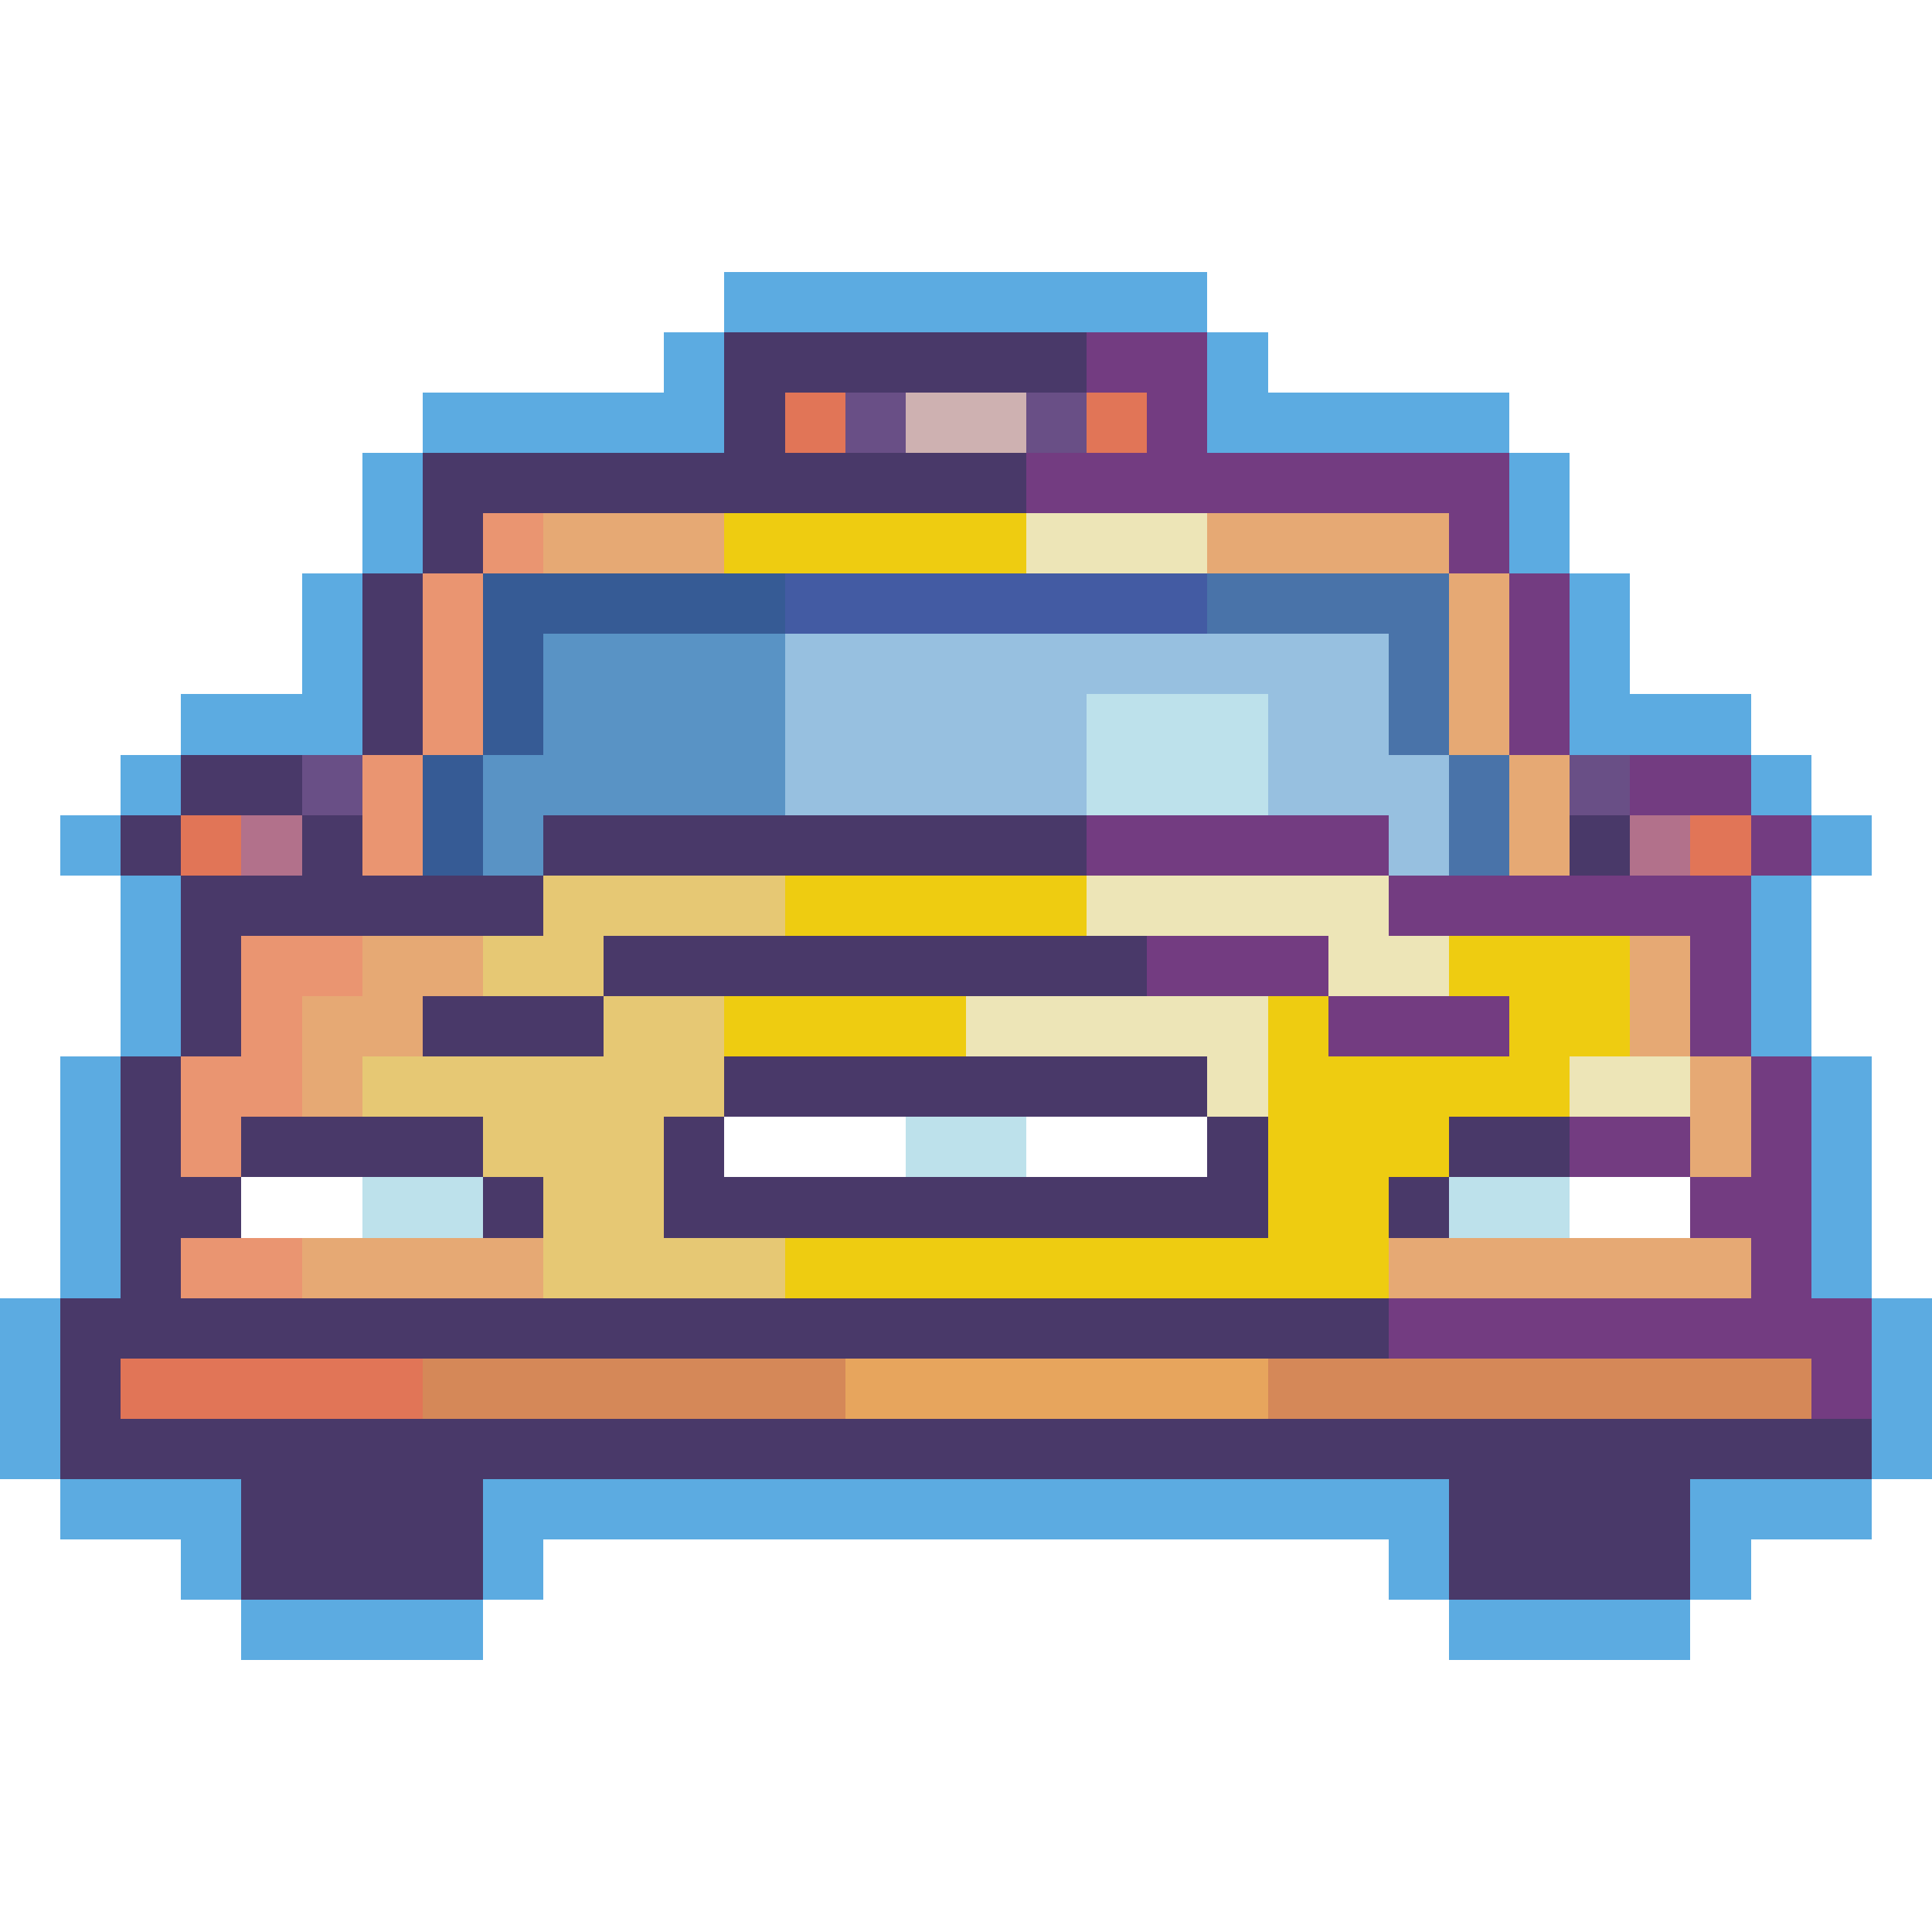
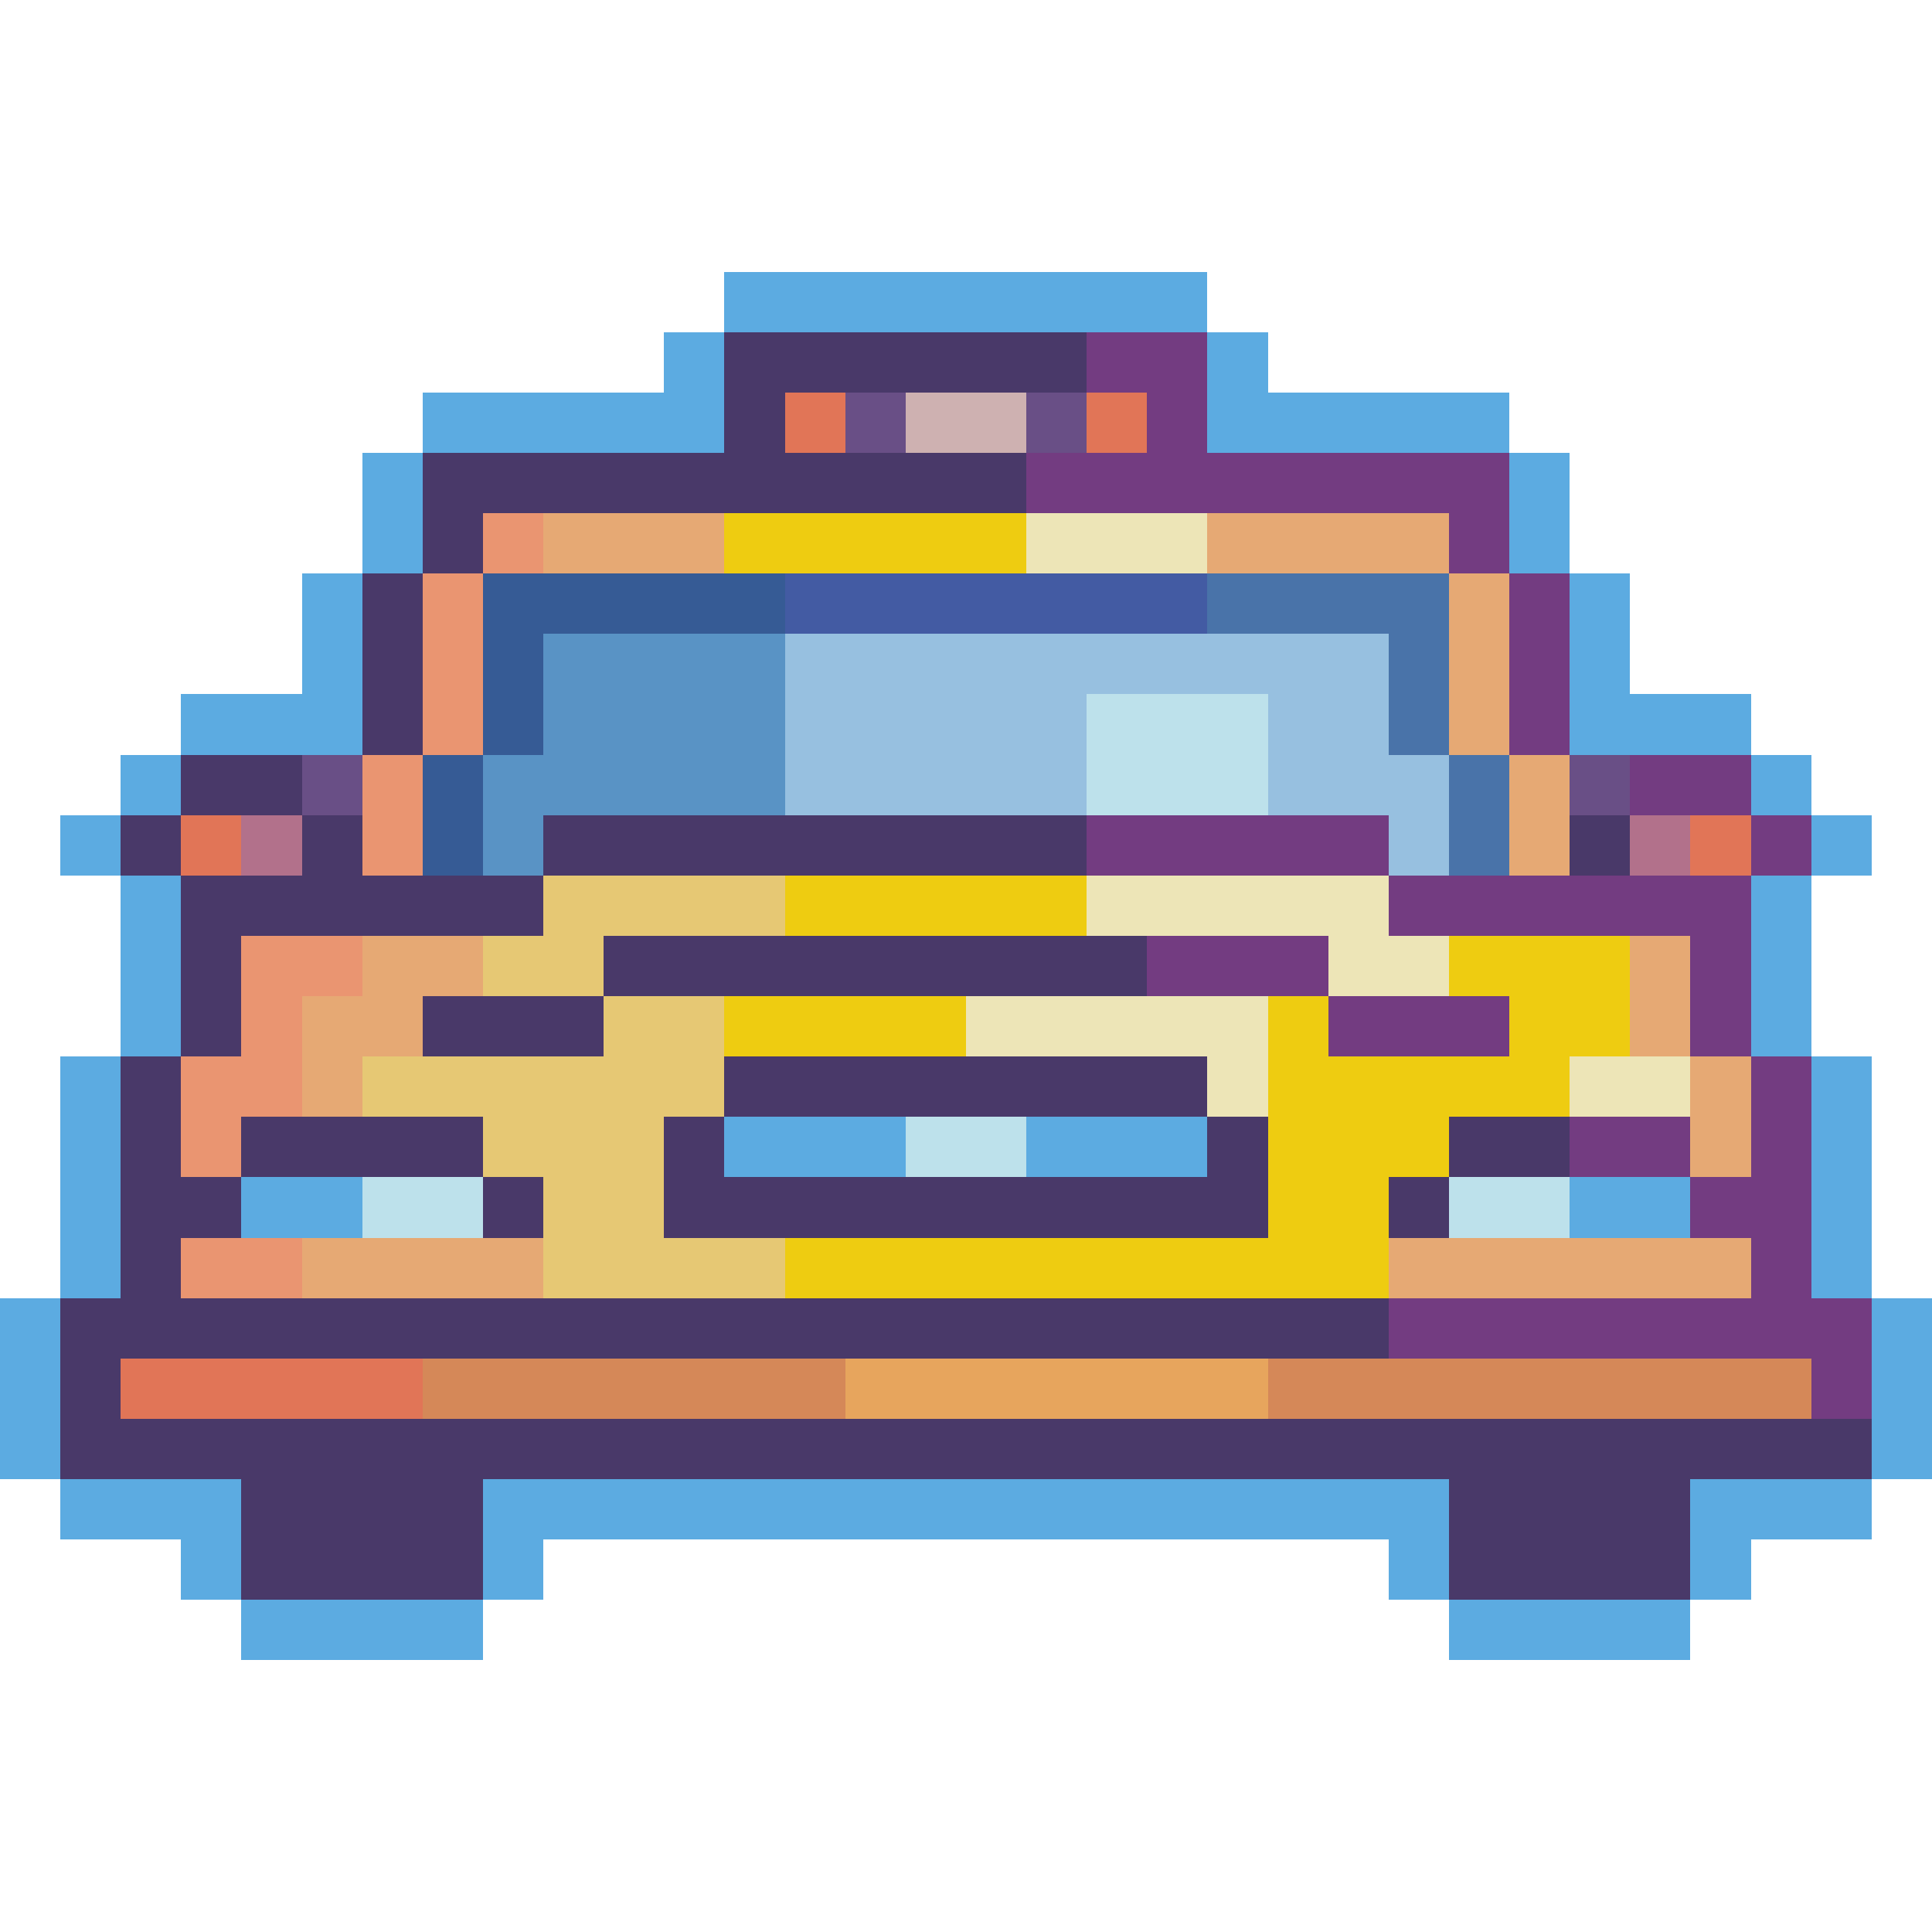
<svg xmlns="http://www.w3.org/2000/svg" version="1.1" id="Layer_1" shape-rendering="crispEdges" x="0px" y="0px" viewBox="0 0 192 192" style="enable-background:new 0 0 192 192;" xml:space="preserve">
  <style type="text/css">
	.st0{fill:#5CABE1;}
	.st1{fill:#493969;}
	.st2{fill:#733C81;}
	.st3{fill:#E17557;}
	.st4{fill:#694F86;}
	.st5{fill:#CEB1B1;}
	.st6{fill:#EA9571;}
	.st7{fill:#E6A974;}
	.st8{fill:#EECC11;}
	.st9{fill:#EDE5B7;}
	.st10{fill:#365B95;}
	.st11{fill:#435BA3;}
	.st12{fill:#4973A9;}
	.st13{fill:#5993C5;}
	.st14{fill:#97C0E0;}
	.st15{fill:#BDE1EB;}
	.st16{fill:#B2718B;}
	.st17{fill:#E6C874;}
	.st18{fill:#D58858;}
	.st19{fill:#E7A55D;}
</style>
  <g>
    <rect x="72" y="27" class="st0" width="6" height="6" />
    <rect x="78" y="27" class="st0" width="6" height="6" />
    <rect x="84" y="27" class="st0" width="6" height="6" />
    <rect x="90" y="27" class="st0" width="6" height="6" />
    <rect x="96" y="27" class="st0" width="6" height="6" />
    <rect x="102" y="27" class="st0" width="6" height="6" />
    <rect x="108" y="27" class="st0" width="6" height="6" />
    <rect x="114" y="27" class="st0" width="6" height="6" />
    <rect x="66" y="33" class="st0" width="6" height="6" />
    <rect x="72" y="33" class="st1" width="6" height="6" />
    <rect x="78" y="33" class="st1" width="6" height="6" />
    <rect x="84" y="33" class="st1" width="6" height="6" />
    <rect x="90" y="33" class="st1" width="6" height="6" />
    <rect x="96" y="33" class="st1" width="6" height="6" />
    <rect x="102" y="33" class="st1" width="6" height="6" />
    <rect x="108" y="33" class="st2" width="6" height="6" />
    <rect x="114" y="33" class="st2" width="6" height="6" />
    <rect x="120" y="33" class="st0" width="6" height="6" />
    <rect x="42" y="39" class="st0" width="6" height="6" />
    <rect x="48" y="39" class="st0" width="6" height="6" />
    <rect x="54" y="39" class="st0" width="6" height="6" />
    <rect x="60" y="39" class="st0" width="6" height="6" />
    <rect x="66" y="39" class="st0" width="6" height="6" />
    <rect x="72" y="39" class="st1" width="6" height="6" />
    <rect x="78" y="39" class="st3" width="6" height="6" />
    <rect x="84" y="39" class="st4" width="6" height="6" />
    <rect x="90" y="39" class="st5" width="6" height="6" />
    <rect x="96" y="39" class="st5" width="6" height="6" />
    <rect x="102" y="39" class="st4" width="6" height="6" />
    <rect x="108" y="39" class="st3" width="6" height="6" />
    <rect x="114" y="39" class="st2" width="6" height="6" />
    <rect x="120" y="39" class="st0" width="6" height="6" />
    <rect x="126" y="39" class="st0" width="6" height="6" />
    <rect x="132" y="39" class="st0" width="6" height="6" />
    <rect x="138" y="39" class="st0" width="6" height="6" />
    <rect x="144" y="39" class="st0" width="6" height="6" />
    <rect x="36" y="45" class="st0" width="6" height="6" />
    <rect x="42" y="45" class="st1" width="6" height="6" />
    <rect x="48" y="45" class="st1" width="6" height="6" />
    <rect x="54" y="45" class="st1" width="6" height="6" />
    <rect x="60" y="45" class="st1" width="6" height="6" />
    <rect x="66" y="45" class="st1" width="6" height="6" />
    <rect x="72" y="45" class="st1" width="6" height="6" />
    <rect x="78" y="45" class="st1" width="6" height="6" />
    <rect x="84" y="45" class="st1" width="6" height="6" />
    <rect x="90" y="45" class="st1" width="6" height="6" />
    <rect x="96" y="45" class="st1" width="6" height="6" />
    <rect x="102" y="45" class="st2" width="6" height="6" />
    <rect x="108" y="45" class="st2" width="6" height="6" />
    <rect x="114" y="45" class="st2" width="6" height="6" />
    <rect x="120" y="45" class="st2" width="6" height="6" />
    <rect x="126" y="45" class="st2" width="6" height="6" />
    <rect x="132" y="45" class="st2" width="6" height="6" />
    <rect x="138" y="45" class="st2" width="6" height="6" />
    <rect x="144" y="45" class="st2" width="6" height="6" />
    <rect x="150" y="45" class="st0" width="6" height="6" />
    <rect x="36" y="51" class="st0" width="6" height="6" />
    <rect x="42" y="51" class="st1" width="6" height="6" />
    <rect x="48" y="51" class="st6" width="6" height="6" />
    <rect x="54" y="51" class="st7" width="6" height="6" />
    <rect x="60" y="51" class="st7" width="6" height="6" />
    <rect x="66" y="51" class="st7" width="6" height="6" />
    <rect x="72" y="51" class="st8" width="6" height="6" />
    <rect x="78" y="51" class="st8" width="6" height="6" />
    <rect x="84" y="51" class="st8" width="6" height="6" />
    <rect x="90" y="51" class="st8" width="6" height="6" />
    <rect x="96" y="51" class="st8" width="6" height="6" />
    <rect x="102" y="51" class="st9" width="6" height="6" />
    <rect x="108" y="51" class="st9" width="6" height="6" />
    <rect x="114" y="51" class="st9" width="6" height="6" />
    <rect x="120" y="51" class="st7" width="6" height="6" />
    <rect x="126" y="51" class="st7" width="6" height="6" />
    <rect x="132" y="51" class="st7" width="6" height="6" />
    <rect x="138" y="51" class="st7" width="6" height="6" />
    <rect x="144" y="51" class="st2" width="6" height="6" />
    <rect x="150" y="51" class="st0" width="6" height="6" />
    <rect x="30" y="57" class="st0" width="6" height="6" />
    <rect x="36" y="57" class="st1" width="6" height="6" />
    <rect x="42" y="57" class="st6" width="6" height="6" />
    <rect x="48" y="57" class="st10" width="6" height="6" />
    <rect x="54" y="57" class="st10" width="6" height="6" />
    <rect x="60" y="57" class="st10" width="6" height="6" />
    <rect x="66" y="57" class="st10" width="6" height="6" />
    <rect x="72" y="57" class="st10" width="6" height="6" />
    <rect x="78" y="57" class="st11" width="6" height="6" />
    <rect x="84" y="57" class="st11" width="6" height="6" />
    <rect x="90" y="57" class="st11" width="6" height="6" />
    <rect x="96" y="57" class="st11" width="6" height="6" />
    <rect x="102" y="57" class="st11" width="6" height="6" />
    <rect x="108" y="57" class="st11" width="6" height="6" />
    <rect x="114" y="57" class="st11" width="6" height="6" />
    <rect x="120" y="57" class="st12" width="6" height="6" />
    <rect x="126" y="57" class="st12" width="6" height="6" />
    <rect x="132" y="57" class="st12" width="6" height="6" />
    <rect x="138" y="57" class="st12" width="6" height="6" />
    <rect x="144" y="57" class="st7" width="6" height="6" />
    <rect x="150" y="57" class="st2" width="6" height="6" />
    <rect x="156" y="57" class="st0" width="6" height="6" />
    <rect x="30" y="63" class="st0" width="6" height="6" />
    <rect x="36" y="63" class="st1" width="6" height="6" />
    <rect x="42" y="63" class="st6" width="6" height="6" />
    <rect x="48" y="63" class="st10" width="6" height="6" />
    <rect x="54" y="63" class="st13" width="6" height="6" />
    <rect x="60" y="63" class="st13" width="6" height="6" />
    <rect x="66" y="63" class="st13" width="6" height="6" />
    <rect x="72" y="63" class="st13" width="6" height="6" />
    <rect x="78" y="63" class="st14" width="6" height="6" />
    <rect x="84" y="63" class="st14" width="6" height="6" />
    <rect x="90" y="63" class="st14" width="6" height="6" />
    <rect x="96" y="63" class="st14" width="6" height="6" />
    <rect x="102" y="63" class="st14" width="6" height="6" />
    <rect x="108" y="63" class="st14" width="6" height="6" />
    <rect x="114" y="63" class="st14" width="6" height="6" />
    <rect x="120" y="63" class="st14" width="6" height="6" />
    <rect x="126" y="63" class="st14" width="6" height="6" />
    <rect x="132" y="63" class="st14" width="6" height="6" />
    <rect x="138" y="63" class="st12" width="6" height="6" />
    <rect x="144" y="63" class="st7" width="6" height="6" />
    <rect x="150" y="63" class="st2" width="6" height="6" />
    <rect x="156" y="63" class="st0" width="6" height="6" />
    <rect x="18" y="69" class="st0" width="6" height="6" />
    <rect x="24" y="69" class="st0" width="6" height="6" />
    <rect x="30" y="69" class="st0" width="6" height="6" />
    <rect x="36" y="69" class="st1" width="6" height="6" />
    <rect x="42" y="69" class="st6" width="6" height="6" />
    <rect x="48" y="69" class="st10" width="6" height="6" />
    <rect x="54" y="69" class="st13" width="6" height="6" />
    <rect x="60" y="69" class="st13" width="6" height="6" />
    <rect x="66" y="69" class="st13" width="6" height="6" />
    <rect x="72" y="69" class="st13" width="6" height="6" />
    <rect x="78" y="69" class="st14" width="6" height="6" />
    <rect x="84" y="69" class="st14" width="6" height="6" />
    <rect x="90" y="69" class="st14" width="6" height="6" />
    <rect x="96" y="69" class="st14" width="6" height="6" />
    <rect x="102" y="69" class="st14" width="6" height="6" />
    <rect x="108" y="69" class="st15" width="6" height="6" />
    <rect x="114" y="69" class="st15" width="6" height="6" />
    <rect x="120" y="69" class="st15" width="6" height="6" />
    <rect x="126" y="69" class="st14" width="6" height="6" />
    <rect x="132" y="69" class="st14" width="6" height="6" />
    <rect x="138" y="69" class="st12" width="6" height="6" />
    <rect x="144" y="69" class="st7" width="6" height="6" />
    <rect x="150" y="69" class="st2" width="6" height="6" />
    <rect x="156" y="69" class="st0" width="6" height="6" />
    <rect x="162" y="69" class="st0" width="6" height="6" />
    <rect x="168" y="69" class="st0" width="6" height="6" />
    <rect x="12" y="75" class="st0" width="6" height="6" />
    <rect x="18" y="75" class="st1" width="6" height="6" />
    <rect x="24" y="75" class="st1" width="6" height="6" />
    <rect x="30" y="75" class="st4" width="6" height="6" />
    <rect x="36" y="75" class="st6" width="6" height="6" />
    <rect x="42" y="75" class="st10" width="6" height="6" />
    <rect x="48" y="75" class="st13" width="6" height="6" />
    <rect x="54" y="75" class="st13" width="6" height="6" />
    <rect x="60" y="75" class="st13" width="6" height="6" />
    <rect x="66" y="75" class="st13" width="6" height="6" />
    <rect x="72" y="75" class="st13" width="6" height="6" />
    <rect x="78" y="75" class="st14" width="6" height="6" />
    <rect x="84" y="75" class="st14" width="6" height="6" />
    <rect x="90" y="75" class="st14" width="6" height="6" />
    <rect x="96" y="75" class="st14" width="6" height="6" />
    <rect x="102" y="75" class="st14" width="6" height="6" />
    <rect x="108" y="75" class="st15" width="6" height="6" />
    <rect x="114" y="75" class="st15" width="6" height="6" />
    <rect x="120" y="75" class="st15" width="6" height="6" />
    <rect x="126" y="75" class="st14" width="6" height="6" />
    <rect x="132" y="75" class="st14" width="6" height="6" />
    <rect x="138" y="75" class="st14" width="6" height="6" />
    <rect x="144" y="75" class="st12" width="6" height="6" />
    <rect x="150" y="75" class="st7" width="6" height="6" />
    <rect x="156" y="75" class="st4" width="6" height="6" />
    <rect x="162" y="75" class="st2" width="6" height="6" />
    <rect x="168" y="75" class="st2" width="6" height="6" />
    <rect x="174" y="75" class="st0" width="6" height="6" />
    <rect x="6" y="81" class="st0" width="6" height="6" />
    <rect x="12" y="81" class="st1" width="6" height="6" />
    <rect x="18" y="81" class="st3" width="6" height="6" />
    <rect x="24" y="81" class="st16" width="6" height="6" />
    <rect x="30" y="81" class="st1" width="6" height="6" />
    <rect x="36" y="81" class="st6" width="6" height="6" />
    <rect x="42" y="81" class="st10" width="6" height="6" />
    <rect x="48" y="81" class="st13" width="6" height="6" />
    <rect x="54" y="81" class="st1" width="6" height="6" />
    <rect x="60" y="81" class="st1" width="6" height="6" />
    <rect x="66" y="81" class="st1" width="6" height="6" />
    <rect x="72" y="81" class="st1" width="6" height="6" />
    <rect x="78" y="81" class="st1" width="6" height="6" />
    <rect x="84" y="81" class="st1" width="6" height="6" />
    <rect x="90" y="81" class="st1" width="6" height="6" />
    <rect x="96" y="81" class="st1" width="6" height="6" />
    <rect x="102" y="81" class="st1" width="6" height="6" />
    <rect x="108" y="81" class="st2" width="6" height="6" />
    <rect x="114" y="81" class="st2" width="6" height="6" />
    <rect x="120" y="81" class="st2" width="6" height="6" />
    <rect x="126" y="81" class="st2" width="6" height="6" />
    <rect x="132" y="81" class="st2" width="6" height="6" />
    <rect x="138" y="81" class="st14" width="6" height="6" />
    <rect x="144" y="81" class="st12" width="6" height="6" />
    <rect x="150" y="81" class="st7" width="6" height="6" />
    <rect x="156" y="81" class="st1" width="6" height="6" />
    <rect x="162" y="81" class="st16" width="6" height="6" />
    <rect x="168" y="81" class="st3" width="6" height="6" />
    <rect x="174" y="81" class="st2" width="6" height="6" />
    <rect x="180" y="81" class="st0" width="6" height="6" />
    <rect x="12" y="87" class="st0" width="6" height="6" />
    <rect x="18" y="87" class="st1" width="6" height="6" />
    <rect x="24" y="87" class="st1" width="6" height="6" />
    <rect x="30" y="87" class="st1" width="6" height="6" />
    <rect x="36" y="87" class="st1" width="6" height="6" />
    <rect x="42" y="87" class="st1" width="6" height="6" />
    <rect x="48" y="87" class="st1" width="6" height="6" />
    <rect x="54" y="87" class="st17" width="6" height="6" />
    <rect x="60" y="87" class="st17" width="6" height="6" />
    <rect x="66" y="87" class="st17" width="6" height="6" />
    <rect x="72" y="87" class="st17" width="6" height="6" />
    <rect x="78" y="87" class="st8" width="6" height="6" />
    <rect x="84" y="87" class="st8" width="6" height="6" />
    <rect x="90" y="87" class="st8" width="6" height="6" />
    <rect x="96" y="87" class="st8" width="6" height="6" />
    <rect x="102" y="87" class="st8" width="6" height="6" />
    <rect x="108" y="87" class="st9" width="6" height="6" />
    <rect x="114" y="87" class="st9" width="6" height="6" />
    <rect x="120" y="87" class="st9" width="6" height="6" />
    <rect x="126" y="87" class="st9" width="6" height="6" />
    <rect x="132" y="87" class="st9" width="6" height="6" />
    <rect x="138" y="87" class="st2" width="6" height="6" />
    <rect x="144" y="87" class="st2" width="6" height="6" />
    <rect x="150" y="87" class="st2" width="6" height="6" />
    <rect x="156" y="87" class="st2" width="6" height="6" />
    <rect x="162" y="87" class="st2" width="6" height="6" />
    <rect x="168" y="87" class="st2" width="6" height="6" />
    <rect x="174" y="87" class="st0" width="6" height="6" />
    <rect x="12" y="93" class="st0" width="6" height="6" />
    <rect x="18" y="93" class="st1" width="6" height="6" />
    <rect x="24" y="93" class="st6" width="6" height="6" />
    <rect x="30" y="93" class="st6" width="6" height="6" />
    <rect x="36" y="93" class="st7" width="6" height="6" />
    <rect x="42" y="93" class="st7" width="6" height="6" />
    <rect x="48" y="93" class="st17" width="6" height="6" />
    <rect x="54" y="93" class="st17" width="6" height="6" />
    <rect x="60" y="93" class="st1" width="6" height="6" />
    <rect x="66" y="93" class="st1" width="6" height="6" />
    <rect x="72" y="93" class="st1" width="6" height="6" />
    <rect x="78" y="93" class="st1" width="6" height="6" />
    <rect x="84" y="93" class="st1" width="6" height="6" />
    <rect x="90" y="93" class="st1" width="6" height="6" />
    <rect x="96" y="93" class="st1" width="6" height="6" />
    <rect x="102" y="93" class="st1" width="6" height="6" />
    <rect x="108" y="93" class="st1" width="6" height="6" />
    <rect x="114" y="93" class="st2" width="6" height="6" />
    <rect x="120" y="93" class="st2" width="6" height="6" />
    <rect x="126" y="93" class="st2" width="6" height="6" />
    <rect x="132" y="93" class="st9" width="6" height="6" />
    <rect x="138" y="93" class="st9" width="6" height="6" />
    <rect x="144" y="93" class="st8" width="6" height="6" />
    <rect x="150" y="93" class="st8" width="6" height="6" />
    <rect x="156" y="93" class="st8" width="6" height="6" />
    <rect x="162" y="93" class="st7" width="6" height="6" />
    <rect x="168" y="93" class="st2" width="6" height="6" />
    <rect x="174" y="93" class="st0" width="6" height="6" />
    <rect x="12" y="99" class="st0" width="6" height="6" />
    <rect x="18" y="99" class="st1" width="6" height="6" />
    <rect x="24" y="99" class="st6" width="6" height="6" />
    <rect x="30" y="99" class="st7" width="6" height="6" />
    <rect x="36" y="99" class="st7" width="6" height="6" />
    <rect x="42" y="99" class="st1" width="6" height="6" />
    <rect x="48" y="99" class="st1" width="6" height="6" />
    <rect x="54" y="99" class="st1" width="6" height="6" />
    <rect x="60" y="99" class="st17" width="6" height="6" />
    <rect x="66" y="99" class="st17" width="6" height="6" />
    <rect x="72" y="99" class="st8" width="6" height="6" />
    <rect x="78" y="99" class="st8" width="6" height="6" />
    <rect x="84" y="99" class="st8" width="6" height="6" />
    <rect x="90" y="99" class="st8" width="6" height="6" />
    <rect x="96" y="99" class="st9" width="6" height="6" />
    <rect x="102" y="99" class="st9" width="6" height="6" />
    <rect x="108" y="99" class="st9" width="6" height="6" />
    <rect x="114" y="99" class="st9" width="6" height="6" />
    <rect x="120" y="99" class="st9" width="6" height="6" />
    <rect x="126" y="99" class="st8" width="6" height="6" />
    <rect x="132" y="99" class="st2" width="6" height="6" />
    <rect x="138" y="99" class="st2" width="6" height="6" />
    <rect x="144" y="99" class="st2" width="6" height="6" />
    <rect x="150" y="99" class="st8" width="6" height="6" />
    <rect x="156" y="99" class="st8" width="6" height="6" />
    <rect x="162" y="99" class="st7" width="6" height="6" />
    <rect x="168" y="99" class="st2" width="6" height="6" />
    <rect x="174" y="99" class="st0" width="6" height="6" />
    <rect x="6" y="105" class="st0" width="6" height="6" />
    <rect x="12" y="105" class="st1" width="6" height="6" />
    <rect x="18" y="105" class="st6" width="6" height="6" />
    <rect x="24" y="105" class="st6" width="6" height="6" />
    <rect x="30" y="105" class="st7" width="6" height="6" />
    <rect x="36" y="105" class="st17" width="6" height="6" />
    <rect x="42" y="105" class="st17" width="6" height="6" />
    <rect x="48" y="105" class="st17" width="6" height="6" />
    <rect x="54" y="105" class="st17" width="6" height="6" />
    <rect x="60" y="105" class="st17" width="6" height="6" />
    <rect x="66" y="105" class="st17" width="6" height="6" />
    <rect x="72" y="105" class="st1" width="6" height="6" />
    <rect x="78" y="105" class="st1" width="6" height="6" />
    <rect x="84" y="105" class="st1" width="6" height="6" />
    <rect x="90" y="105" class="st1" width="6" height="6" />
    <rect x="96" y="105" class="st1" width="6" height="6" />
    <rect x="102" y="105" class="st1" width="6" height="6" />
    <rect x="108" y="105" class="st1" width="6" height="6" />
    <rect x="114" y="105" class="st1" width="6" height="6" />
    <rect x="120" y="105" class="st9" width="6" height="6" />
    <rect x="126" y="105" class="st8" width="6" height="6" />
    <rect x="132" y="105" class="st8" width="6" height="6" />
    <rect x="138" y="105" class="st8" width="6" height="6" />
    <rect x="144" y="105" class="st8" width="6" height="6" />
    <rect x="150" y="105" class="st8" width="6" height="6" />
    <rect x="156" y="105" class="st9" width="6" height="6" />
    <rect x="162" y="105" class="st9" width="6" height="6" />
    <rect x="168" y="105" class="st7" width="6" height="6" />
    <rect x="174" y="105" class="st2" width="6" height="6" />
    <rect x="180" y="105" class="st0" width="6" height="6" />
    <rect x="6" y="111" class="st0" width="6" height="6" />
    <rect x="12" y="111" class="st1" width="6" height="6" />
    <rect x="18" y="111" class="st6" width="6" height="6" />
    <rect x="24" y="111" class="st1" width="6" height="6" />
    <rect x="30" y="111" class="st1" width="6" height="6" />
    <rect x="36" y="111" class="st1" width="6" height="6" />
    <rect x="42" y="111" class="st1" width="6" height="6" />
    <rect x="48" y="111" class="st17" width="6" height="6" />
    <rect x="54" y="111" class="st17" width="6" height="6" />
    <rect x="60" y="111" class="st17" width="6" height="6" />
    <rect x="66" y="111" class="st1" width="6" height="6" />
+     <rect x="72" y="111" class="st0" width="6" height="6" />
+     <rect x="78" y="111" class="st0" width="6" height="6" />
+     <rect x="84" y="111" class="st0" width="6" height="6" />
    <rect x="90" y="111" class="st15" width="6" height="6" />
    <rect x="96" y="111" class="st15" width="6" height="6" />
+     <rect x="102" y="111" class="st0" width="6" height="6" />
+     <rect x="108" y="111" class="st0" width="6" height="6" />
+     <rect x="114" y="111" class="st0" width="6" height="6" />
    <rect x="120" y="111" class="st1" width="6" height="6" />
    <rect x="126" y="111" class="st8" width="6" height="6" />
    <rect x="132" y="111" class="st8" width="6" height="6" />
    <rect x="138" y="111" class="st8" width="6" height="6" />
    <rect x="144" y="111" class="st1" width="6" height="6" />
    <rect x="150" y="111" class="st1" width="6" height="6" />
    <rect x="156" y="111" class="st2" width="6" height="6" />
    <rect x="162" y="111" class="st2" width="6" height="6" />
    <rect x="168" y="111" class="st7" width="6" height="6" />
    <rect x="174" y="111" class="st2" width="6" height="6" />
    <rect x="180" y="111" class="st0" width="6" height="6" />
    <rect x="6" y="117" class="st0" width="6" height="6" />
    <rect x="12" y="117" class="st1" width="6" height="6" />
    <rect x="18" y="117" class="st1" width="6" height="6" />
+     <rect x="24" y="117" class="st0" width="6" height="6" />
+     <rect x="30" y="117" class="st0" width="6" height="6" />
    <rect x="36" y="117" class="st15" width="6" height="6" />
    <rect x="42" y="117" class="st15" width="6" height="6" />
    <rect x="48" y="117" class="st1" width="6" height="6" />
    <rect x="54" y="117" class="st17" width="6" height="6" />
    <rect x="60" y="117" class="st17" width="6" height="6" />
    <rect x="66" y="117" class="st1" width="6" height="6" />
    <rect x="72" y="117" class="st1" width="6" height="6" />
    <rect x="78" y="117" class="st1" width="6" height="6" />
    <rect x="84" y="117" class="st1" width="6" height="6" />
    <rect x="90" y="117" class="st1" width="6" height="6" />
    <rect x="96" y="117" class="st1" width="6" height="6" />
    <rect x="102" y="117" class="st1" width="6" height="6" />
    <rect x="108" y="117" class="st1" width="6" height="6" />
    <rect x="114" y="117" class="st1" width="6" height="6" />
    <rect x="120" y="117" class="st1" width="6" height="6" />
    <rect x="126" y="117" class="st8" width="6" height="6" />
    <rect x="132" y="117" class="st8" width="6" height="6" />
    <rect x="138" y="117" class="st1" width="6" height="6" />
    <rect x="144" y="117" class="st15" width="6" height="6" />
    <rect x="150" y="117" class="st15" width="6" height="6" />
+     <rect x="156" y="117" class="st0" width="6" height="6" />
+     <rect x="162" y="117" class="st0" width="6" height="6" />
    <rect x="168" y="117" class="st2" width="6" height="6" />
    <rect x="174" y="117" class="st2" width="6" height="6" />
    <rect x="180" y="117" class="st0" width="6" height="6" />
    <rect x="6" y="123" class="st0" width="6" height="6" />
    <rect x="12" y="123" class="st1" width="6" height="6" />
    <rect x="18" y="123" class="st6" width="6" height="6" />
    <rect x="24" y="123" class="st6" width="6" height="6" />
    <rect x="30" y="123" class="st7" width="6" height="6" />
    <rect x="36" y="123" class="st7" width="6" height="6" />
    <rect x="42" y="123" class="st7" width="6" height="6" />
    <rect x="48" y="123" class="st7" width="6" height="6" />
    <rect x="54" y="123" class="st17" width="6" height="6" />
    <rect x="60" y="123" class="st17" width="6" height="6" />
    <rect x="66" y="123" class="st17" width="6" height="6" />
    <rect x="72" y="123" class="st17" width="6" height="6" />
    <rect x="78" y="123" class="st8" width="6" height="6" />
    <rect x="84" y="123" class="st8" width="6" height="6" />
    <rect x="90" y="123" class="st8" width="6" height="6" />
    <rect x="96" y="123" class="st8" width="6" height="6" />
    <rect x="102" y="123" class="st8" width="6" height="6" />
    <rect x="108" y="123" class="st8" width="6" height="6" />
    <rect x="114" y="123" class="st8" width="6" height="6" />
    <rect x="120" y="123" class="st8" width="6" height="6" />
    <rect x="126" y="123" class="st8" width="6" height="6" />
    <rect x="132" y="123" class="st8" width="6" height="6" />
    <rect x="138" y="123" class="st7" width="6" height="6" />
    <rect x="144" y="123" class="st7" width="6" height="6" />
    <rect x="150" y="123" class="st7" width="6" height="6" />
    <rect x="156" y="123" class="st7" width="6" height="6" />
    <rect x="162" y="123" class="st7" width="6" height="6" />
    <rect x="168" y="123" class="st7" width="6" height="6" />
    <rect x="174" y="123" class="st2" width="6" height="6" />
    <rect x="180" y="123" class="st0" width="6" height="6" />
    <rect y="129" class="st0" width="6" height="6" />
    <rect x="6" y="129" class="st1" width="6" height="6" />
    <rect x="12" y="129" class="st1" width="6" height="6" />
    <rect x="18" y="129" class="st1" width="6" height="6" />
    <rect x="24" y="129" class="st1" width="6" height="6" />
    <rect x="30" y="129" class="st1" width="6" height="6" />
    <rect x="36" y="129" class="st1" width="6" height="6" />
    <rect x="42" y="129" class="st1" width="6" height="6" />
    <rect x="48" y="129" class="st1" width="6" height="6" />
    <rect x="54" y="129" class="st1" width="6" height="6" />
    <rect x="60" y="129" class="st1" width="6" height="6" />
    <rect x="66" y="129" class="st1" width="6" height="6" />
    <rect x="72" y="129" class="st1" width="6" height="6" />
    <rect x="78" y="129" class="st1" width="6" height="6" />
    <rect x="84" y="129" class="st1" width="6" height="6" />
    <rect x="90" y="129" class="st1" width="6" height="6" />
    <rect x="96" y="129" class="st1" width="6" height="6" />
    <rect x="102" y="129" class="st1" width="6" height="6" />
    <rect x="108" y="129" class="st1" width="6" height="6" />
    <rect x="114" y="129" class="st1" width="6" height="6" />
    <rect x="120" y="129" class="st1" width="6" height="6" />
    <rect x="126" y="129" class="st1" width="6" height="6" />
    <rect x="132" y="129" class="st1" width="6" height="6" />
    <rect x="138" y="129" class="st2" width="6" height="6" />
    <rect x="144" y="129" class="st2" width="6" height="6" />
    <rect x="150" y="129" class="st2" width="6" height="6" />
    <rect x="156" y="129" class="st2" width="6" height="6" />
    <rect x="162" y="129" class="st2" width="6" height="6" />
    <rect x="168" y="129" class="st2" width="6" height="6" />
    <rect x="174" y="129" class="st2" width="6" height="6" />
    <rect x="180" y="129" class="st2" width="6" height="6" />
    <rect x="186" y="129" class="st0" width="6" height="6" />
    <rect y="135" class="st0" width="6" height="6" />
    <rect x="6" y="135" class="st1" width="6" height="6" />
    <rect x="12" y="135" class="st3" width="6" height="6" />
    <rect x="18" y="135" class="st3" width="6" height="6" />
    <rect x="24" y="135" class="st3" width="6" height="6" />
    <rect x="30" y="135" class="st3" width="6" height="6" />
    <rect x="36" y="135" class="st3" width="6" height="6" />
    <rect x="42" y="135" class="st18" width="6" height="6" />
    <rect x="48" y="135" class="st18" width="6" height="6" />
    <rect x="54" y="135" class="st18" width="6" height="6" />
    <rect x="60" y="135" class="st18" width="6" height="6" />
    <rect x="66" y="135" class="st18" width="6" height="6" />
    <rect x="72" y="135" class="st18" width="6" height="6" />
    <rect x="78" y="135" class="st18" width="6" height="6" />
    <rect x="84" y="135" class="st19" width="6" height="6" />
    <rect x="90" y="135" class="st19" width="6" height="6" />
    <rect x="96" y="135" class="st19" width="6" height="6" />
    <rect x="102" y="135" class="st19" width="6" height="6" />
    <rect x="108" y="135" class="st19" width="6" height="6" />
    <rect x="114" y="135" class="st19" width="6" height="6" />
    <rect x="120" y="135" class="st19" width="6" height="6" />
    <rect x="126" y="135" class="st18" width="6" height="6" />
    <rect x="132" y="135" class="st18" width="6" height="6" />
    <rect x="138" y="135" class="st18" width="6" height="6" />
    <rect x="144" y="135" class="st18" width="6" height="6" />
    <rect x="150" y="135" class="st18" width="6" height="6" />
    <rect x="156" y="135" class="st18" width="6" height="6" />
    <rect x="162" y="135" class="st18" width="6" height="6" />
    <rect x="168" y="135" class="st18" width="6" height="6" />
    <rect x="174" y="135" class="st18" width="6" height="6" />
    <rect x="180" y="135" class="st2" width="6" height="6" />
    <rect x="186" y="135" class="st0" width="6" height="6" />
    <rect y="141" class="st0" width="6" height="6" />
    <rect x="6" y="141" class="st1" width="6" height="6" />
    <rect x="12" y="141" class="st1" width="6" height="6" />
    <rect x="18" y="141" class="st1" width="6" height="6" />
    <rect x="24" y="141" class="st1" width="6" height="6" />
    <rect x="30" y="141" class="st1" width="6" height="6" />
    <rect x="36" y="141" class="st1" width="6" height="6" />
    <rect x="42" y="141" class="st1" width="6" height="6" />
    <rect x="48" y="141" class="st1" width="6" height="6" />
    <rect x="54" y="141" class="st1" width="6" height="6" />
    <rect x="60" y="141" class="st1" width="6" height="6" />
    <rect x="66" y="141" class="st1" width="6" height="6" />
    <rect x="72" y="141" class="st1" width="6" height="6" />
    <rect x="78" y="141" class="st1" width="6" height="6" />
    <rect x="84" y="141" class="st1" width="6" height="6" />
    <rect x="90" y="141" class="st1" width="6" height="6" />
    <rect x="96" y="141" class="st1" width="6" height="6" />
    <rect x="102" y="141" class="st1" width="6" height="6" />
    <rect x="108" y="141" class="st1" width="6" height="6" />
    <rect x="114" y="141" class="st1" width="6" height="6" />
    <rect x="120" y="141" class="st1" width="6" height="6" />
    <rect x="126" y="141" class="st1" width="6" height="6" />
    <rect x="132" y="141" class="st1" width="6" height="6" />
    <rect x="138" y="141" class="st1" width="6" height="6" />
    <rect x="144" y="141" class="st1" width="6" height="6" />
    <rect x="150" y="141" class="st1" width="6" height="6" />
    <rect x="156" y="141" class="st1" width="6" height="6" />
    <rect x="162" y="141" class="st1" width="6" height="6" />
    <rect x="168" y="141" class="st1" width="6" height="6" />
    <rect x="174" y="141" class="st1" width="6" height="6" />
    <rect x="180" y="141" class="st1" width="6" height="6" />
    <rect x="186" y="141" class="st0" width="6" height="6" />
    <rect x="6" y="147" class="st0" width="6" height="6" />
    <rect x="12" y="147" class="st0" width="6" height="6" />
    <rect x="18" y="147" class="st0" width="6" height="6" />
    <rect x="24" y="147" class="st1" width="6" height="6" />
    <rect x="30" y="147" class="st1" width="6" height="6" />
    <rect x="36" y="147" class="st1" width="6" height="6" />
    <rect x="42" y="147" class="st1" width="6" height="6" />
    <rect x="48" y="147" class="st0" width="6" height="6" />
    <rect x="54" y="147" class="st0" width="6" height="6" />
    <rect x="60" y="147" class="st0" width="6" height="6" />
    <rect x="66" y="147" class="st0" width="6" height="6" />
    <rect x="72" y="147" class="st0" width="6" height="6" />
    <rect x="78" y="147" class="st0" width="6" height="6" />
    <rect x="84" y="147" class="st0" width="6" height="6" />
    <rect x="90" y="147" class="st0" width="6" height="6" />
    <rect x="96" y="147" class="st0" width="6" height="6" />
    <rect x="102" y="147" class="st0" width="6" height="6" />
    <rect x="108" y="147" class="st0" width="6" height="6" />
    <rect x="114" y="147" class="st0" width="6" height="6" />
    <rect x="120" y="147" class="st0" width="6" height="6" />
    <rect x="126" y="147" class="st0" width="6" height="6" />
    <rect x="132" y="147" class="st0" width="6" height="6" />
    <rect x="138" y="147" class="st0" width="6" height="6" />
    <rect x="144" y="147" class="st1" width="6" height="6" />
    <rect x="150" y="147" class="st1" width="6" height="6" />
    <rect x="156" y="147" class="st1" width="6" height="6" />
    <rect x="162" y="147" class="st1" width="6" height="6" />
    <rect x="168" y="147" class="st0" width="6" height="6" />
    <rect x="174" y="147" class="st0" width="6" height="6" />
    <rect x="180" y="147" class="st0" width="6" height="6" />
    <rect x="18" y="153" class="st0" width="6" height="6" />
    <rect x="24" y="153" class="st1" width="6" height="6" />
    <rect x="30" y="153" class="st1" width="6" height="6" />
    <rect x="36" y="153" class="st1" width="6" height="6" />
    <rect x="42" y="153" class="st1" width="6" height="6" />
    <rect x="48" y="153" class="st0" width="6" height="6" />
    <rect x="138" y="153" class="st0" width="6" height="6" />
    <rect x="144" y="153" class="st1" width="6" height="6" />
    <rect x="150" y="153" class="st1" width="6" height="6" />
    <rect x="156" y="153" class="st1" width="6" height="6" />
    <rect x="162" y="153" class="st1" width="6" height="6" />
    <rect x="168" y="153" class="st0" width="6" height="6" />
    <rect x="24" y="159" class="st0" width="6" height="6" />
    <rect x="30" y="159" class="st0" width="6" height="6" />
    <rect x="36" y="159" class="st0" width="6" height="6" />
    <rect x="42" y="159" class="st0" width="6" height="6" />
    <rect x="144" y="159" class="st0" width="6" height="6" />
    <rect x="150" y="159" class="st0" width="6" height="6" />
    <rect x="156" y="159" class="st0" width="6" height="6" />
    <rect x="162" y="159" class="st0" width="6" height="6" />
  </g>
</svg>
